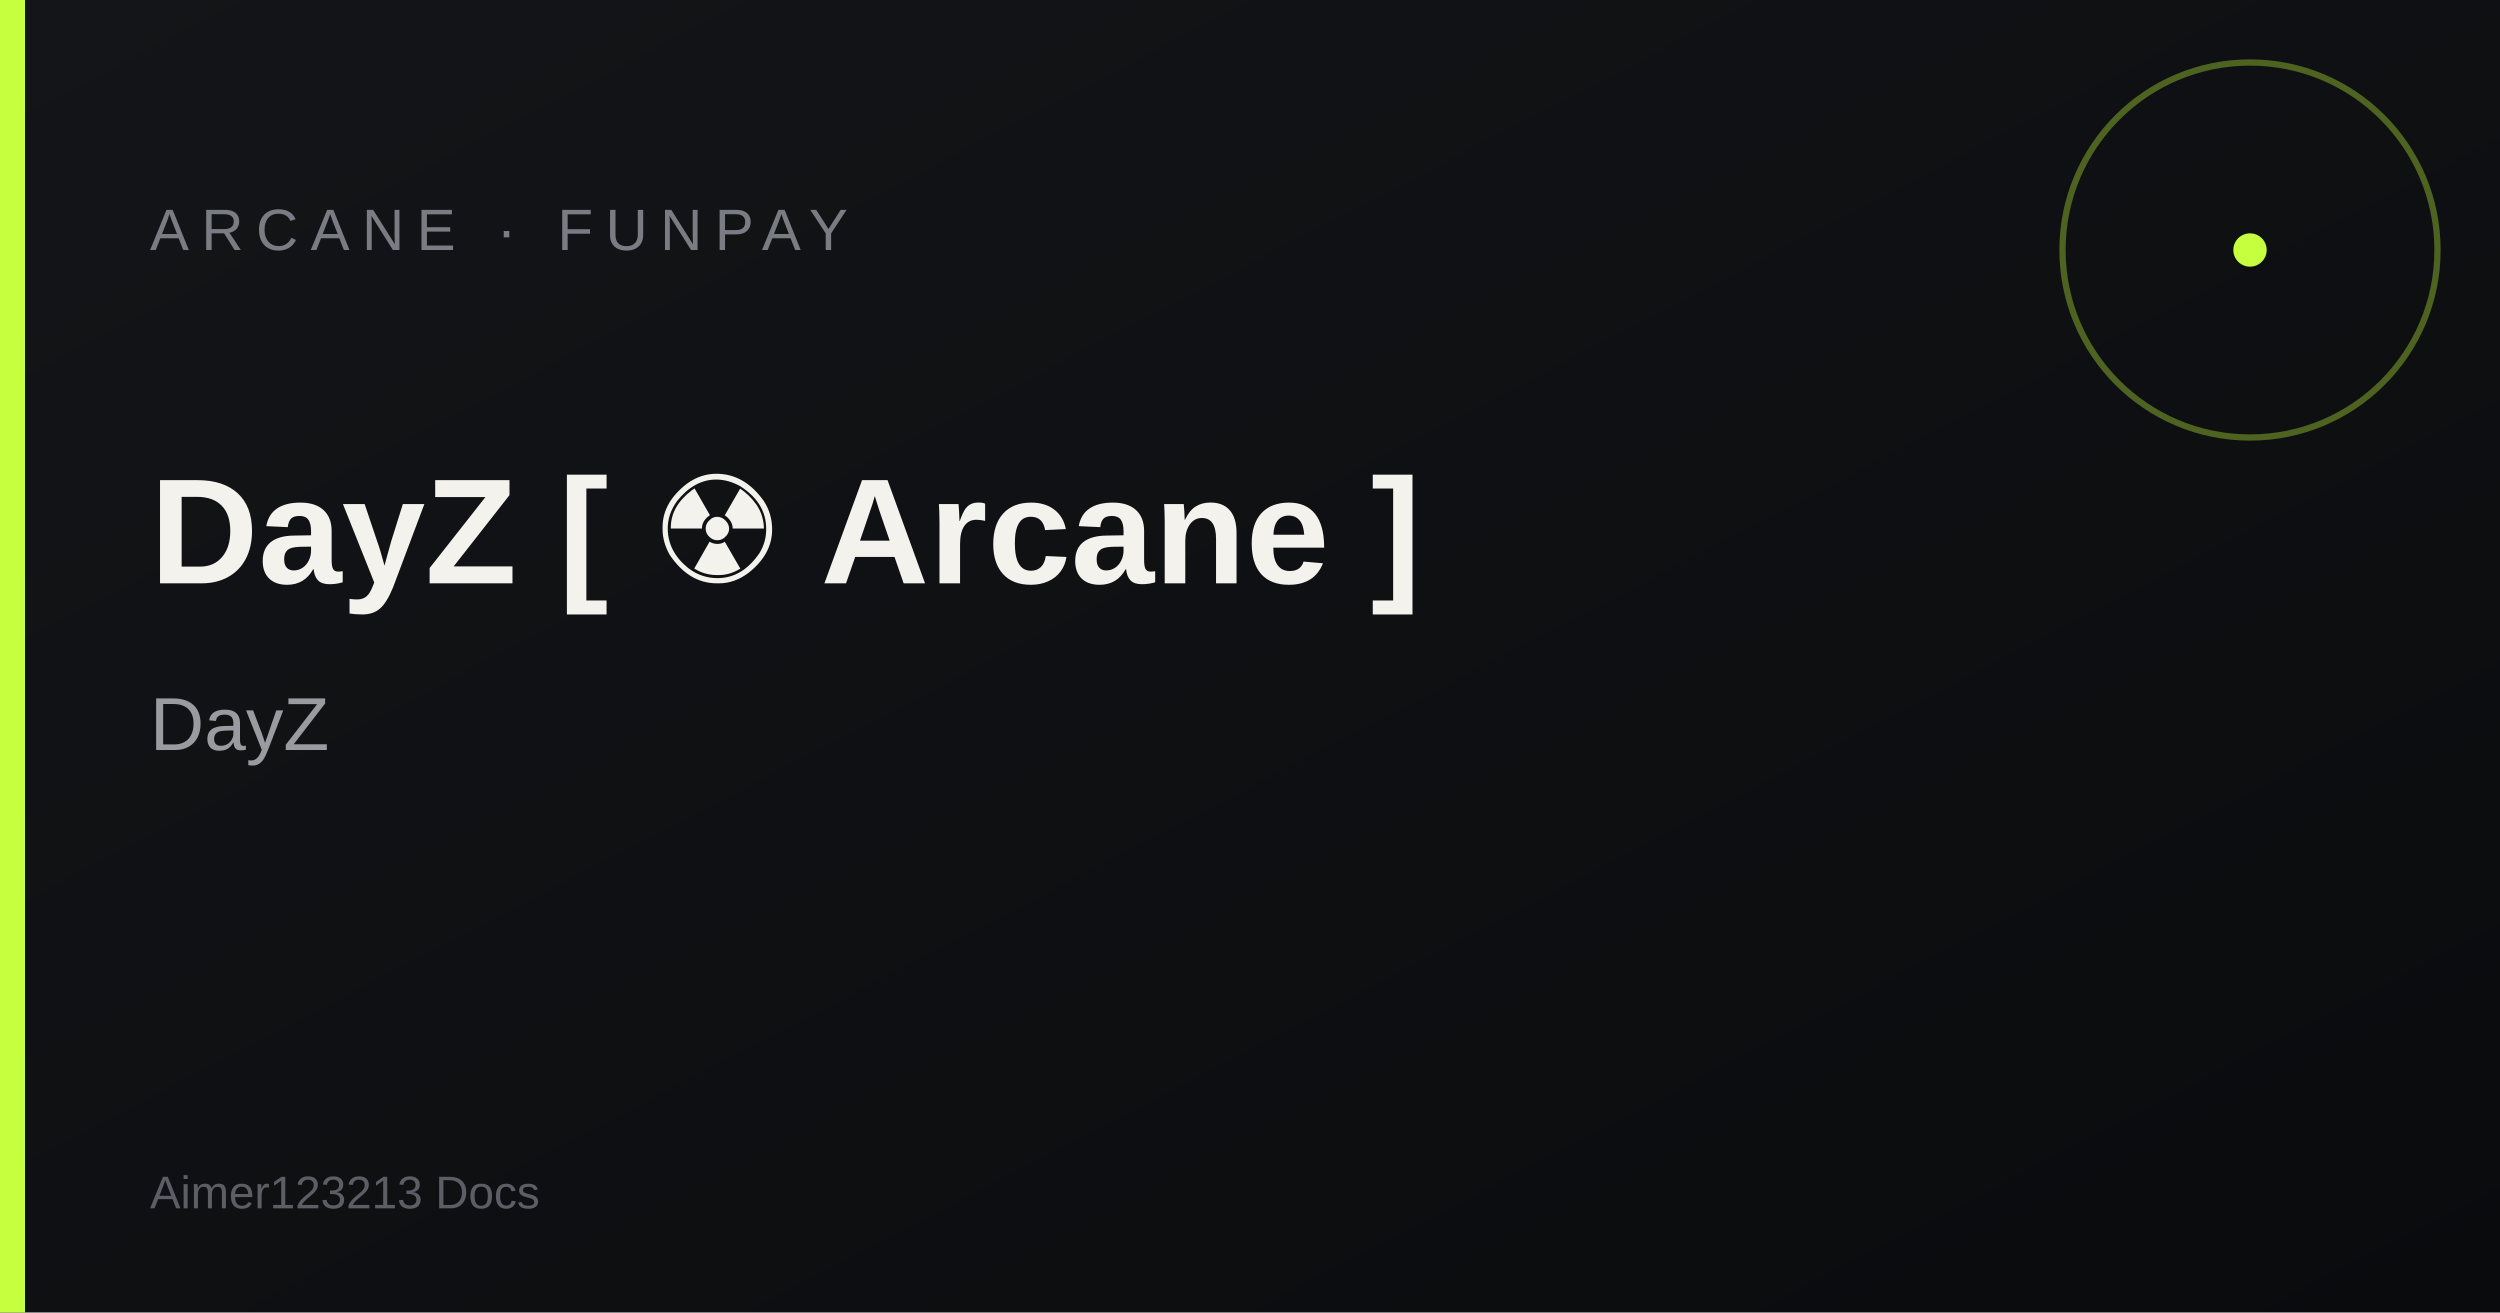
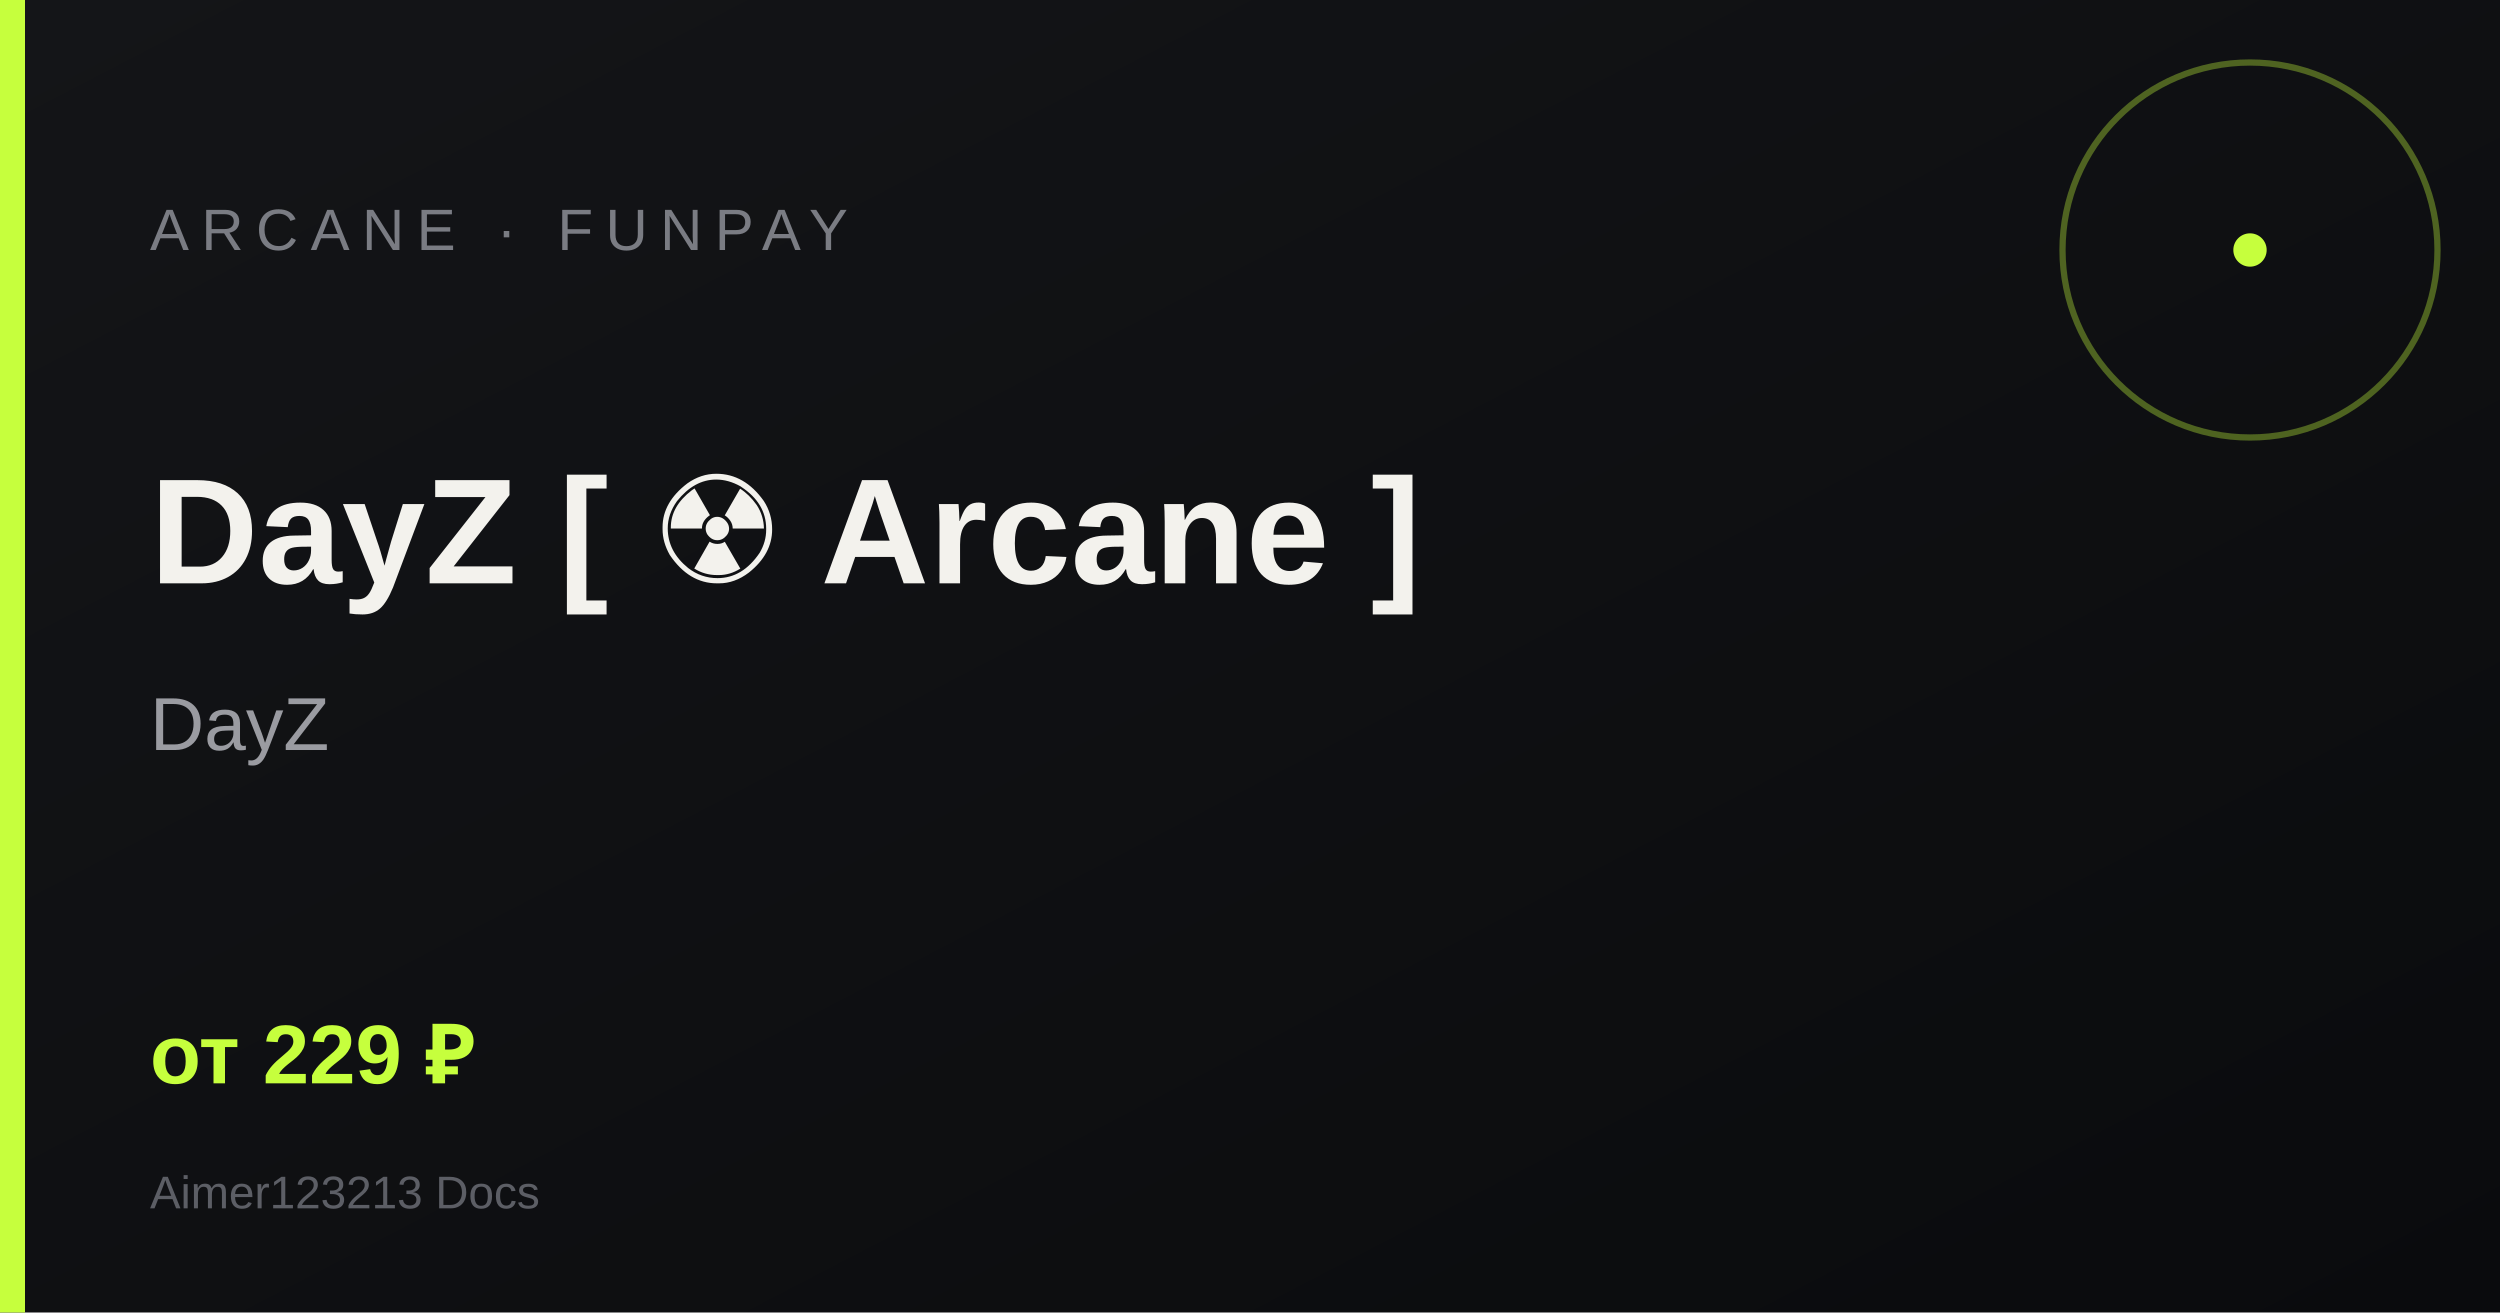
<svg xmlns="http://www.w3.org/2000/svg" width="1200" height="630" viewBox="0 0 1200 630">
  <defs>
    <linearGradient id="g" x1="0" y1="0" x2="1" y2="1">
      <stop offset="0%" stop-color="#141518" />
      <stop offset="100%" stop-color="#0a0b0d" />
    </linearGradient>
  </defs>
  <rect width="1200" height="630" fill="url(#g)" />
  <rect x="0" y="0" width="12" height="630" fill="#c6ff3d" />
  <circle cx="1080" cy="120" r="90" fill="none" stroke="#c6ff3d" stroke-width="3" opacity=".35" />
  <circle cx="1080" cy="120" r="8" fill="#c6ff3d" />
  <text x="72" y="120" fill="#7a7c83" font-family="Arial, sans-serif" font-size="28" letter-spacing="6">ARCANE · FUNPAY</text>
  <text x="72" y="280" fill="#f3f2ed" font-family="Arial, sans-serif" font-size="72" font-weight="700">DayZ [ ☢ Arcane ]</text>
  <text x="72" y="360" fill="#9a9ba1" font-family="Arial, sans-serif" font-size="36">DayZ</text>
-   <text x="72" y="520" fill="#c6ff3d" font-family="Arial, sans-serif" font-size="40" font-weight="700" />
+   <text x="72" y="520" fill="#c6ff3d" font-family="Arial, sans-serif" font-size="40" font-weight="700">от 229 ₽</text>
  <text x="72" y="580" fill="#5c5e65" font-family="Arial, sans-serif" font-size="22">Aimer123213 Docs</text>
</svg>
